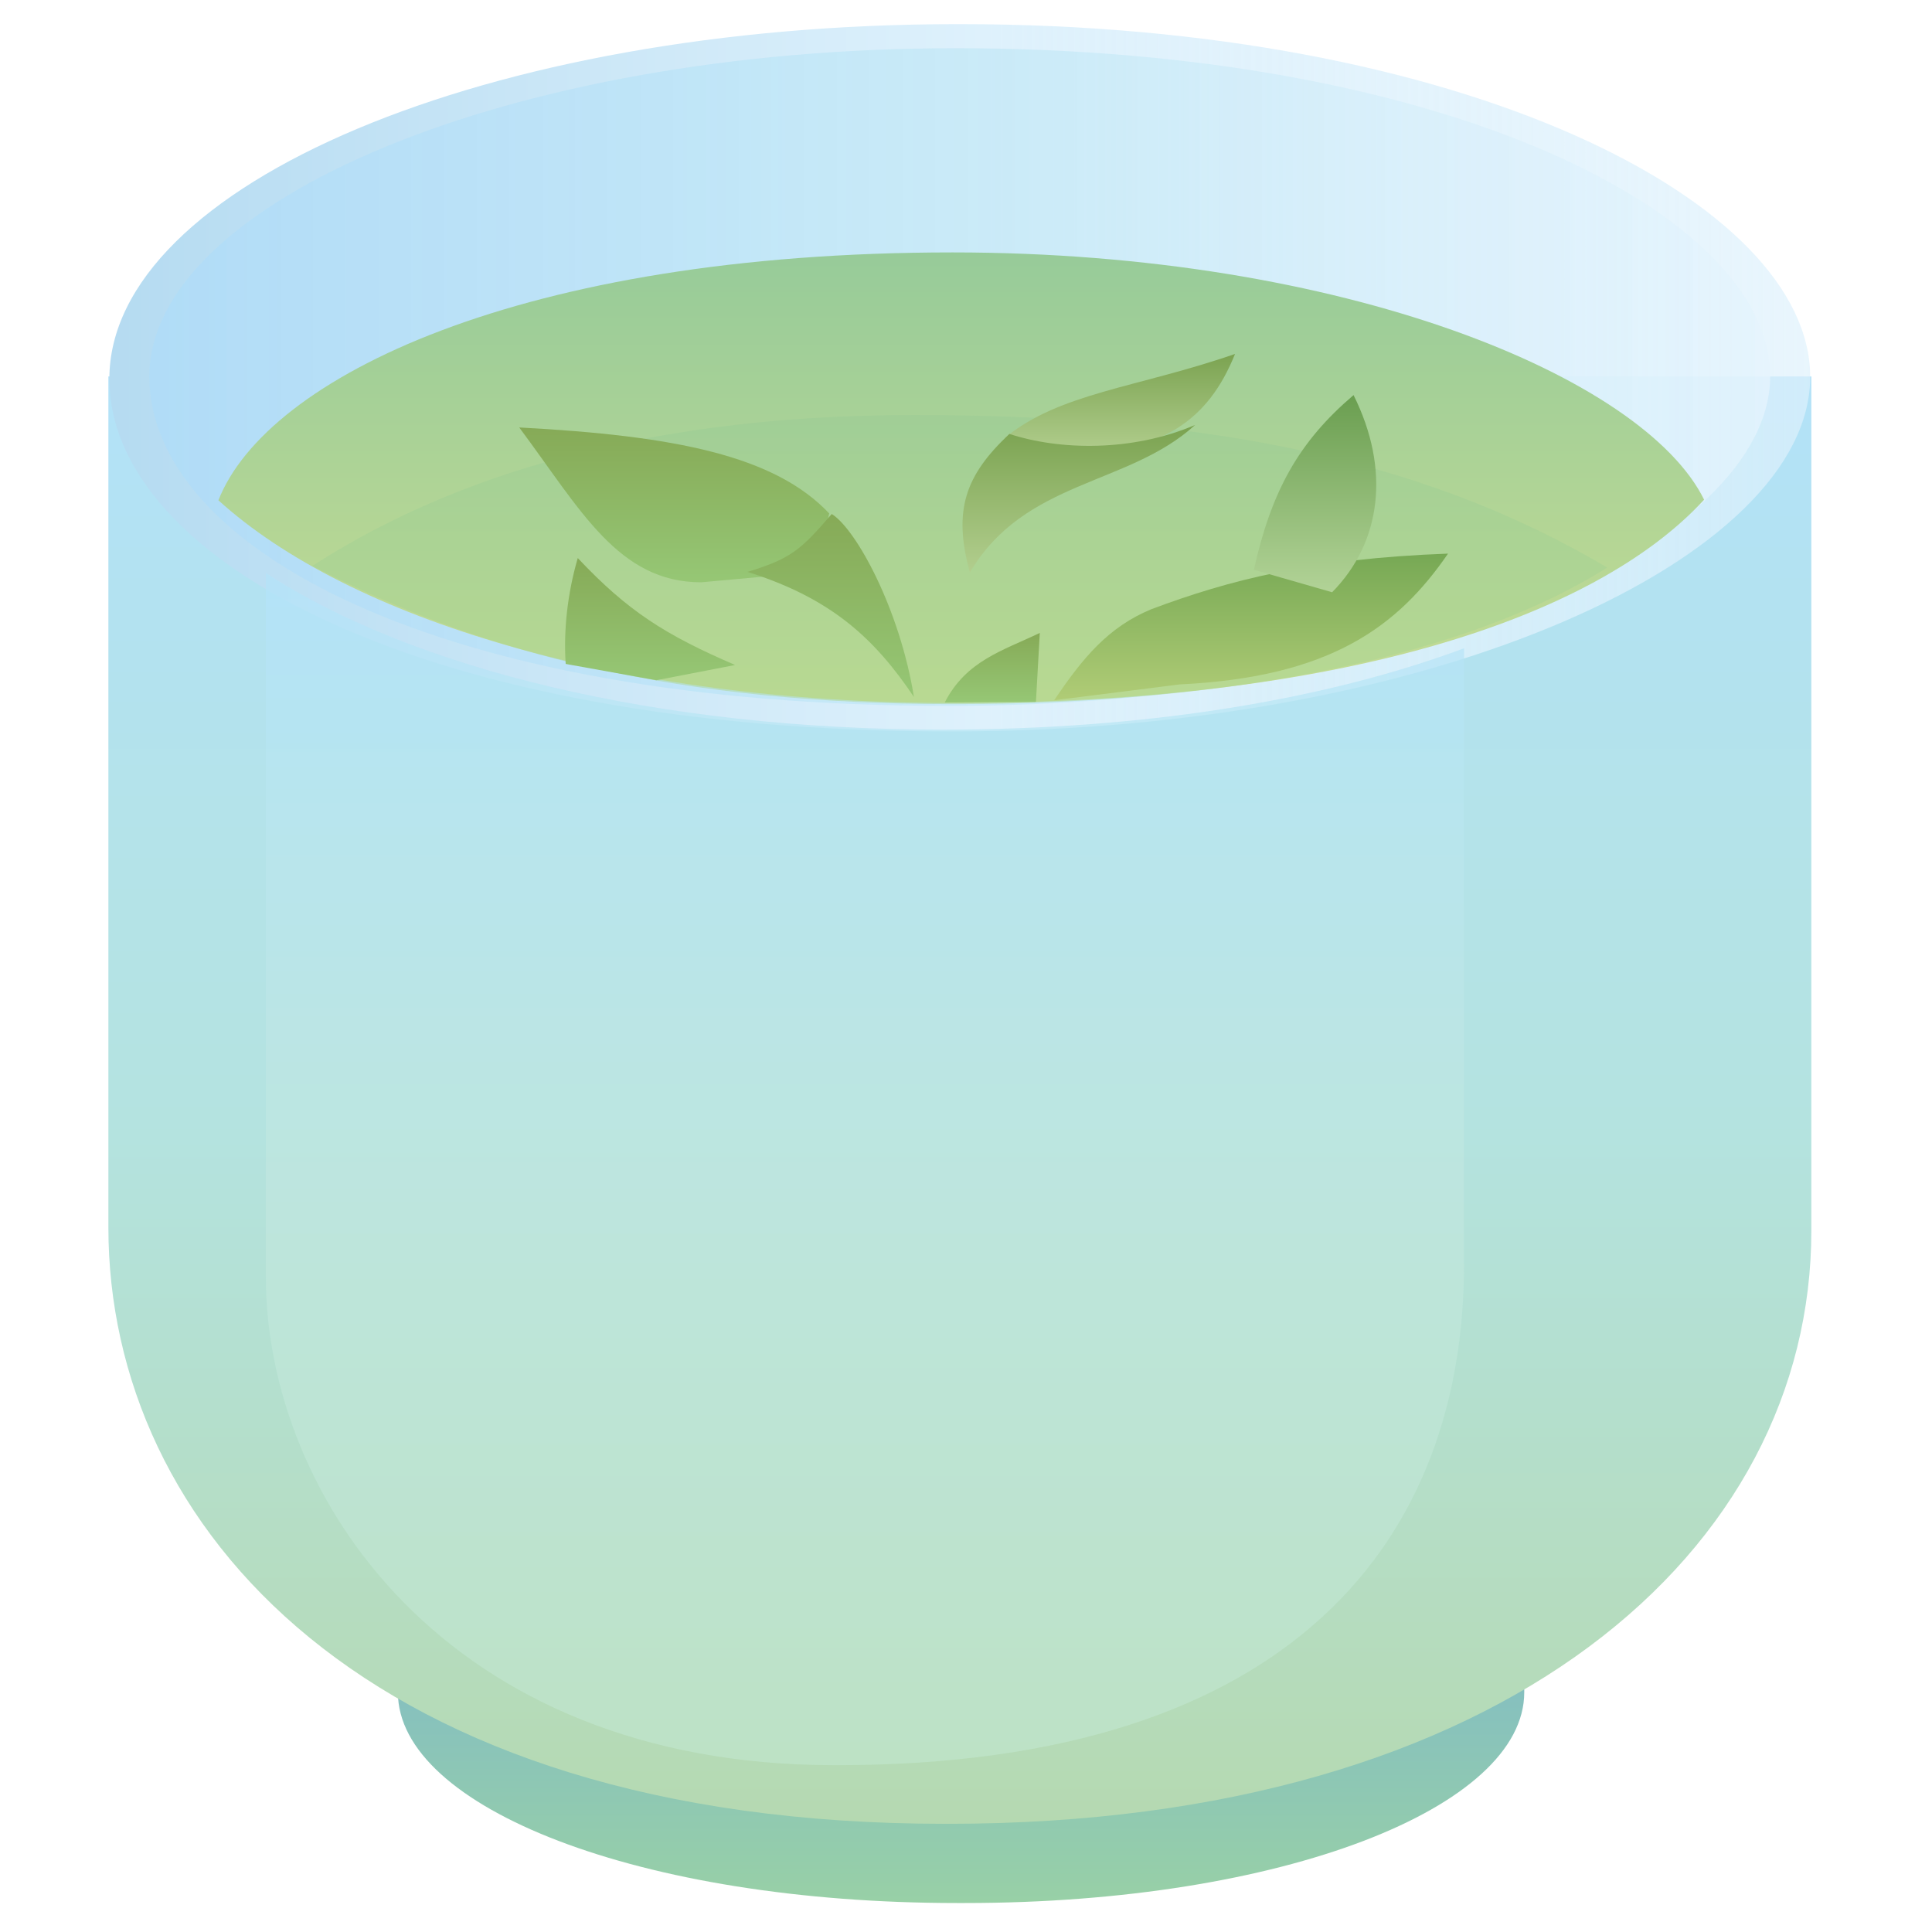
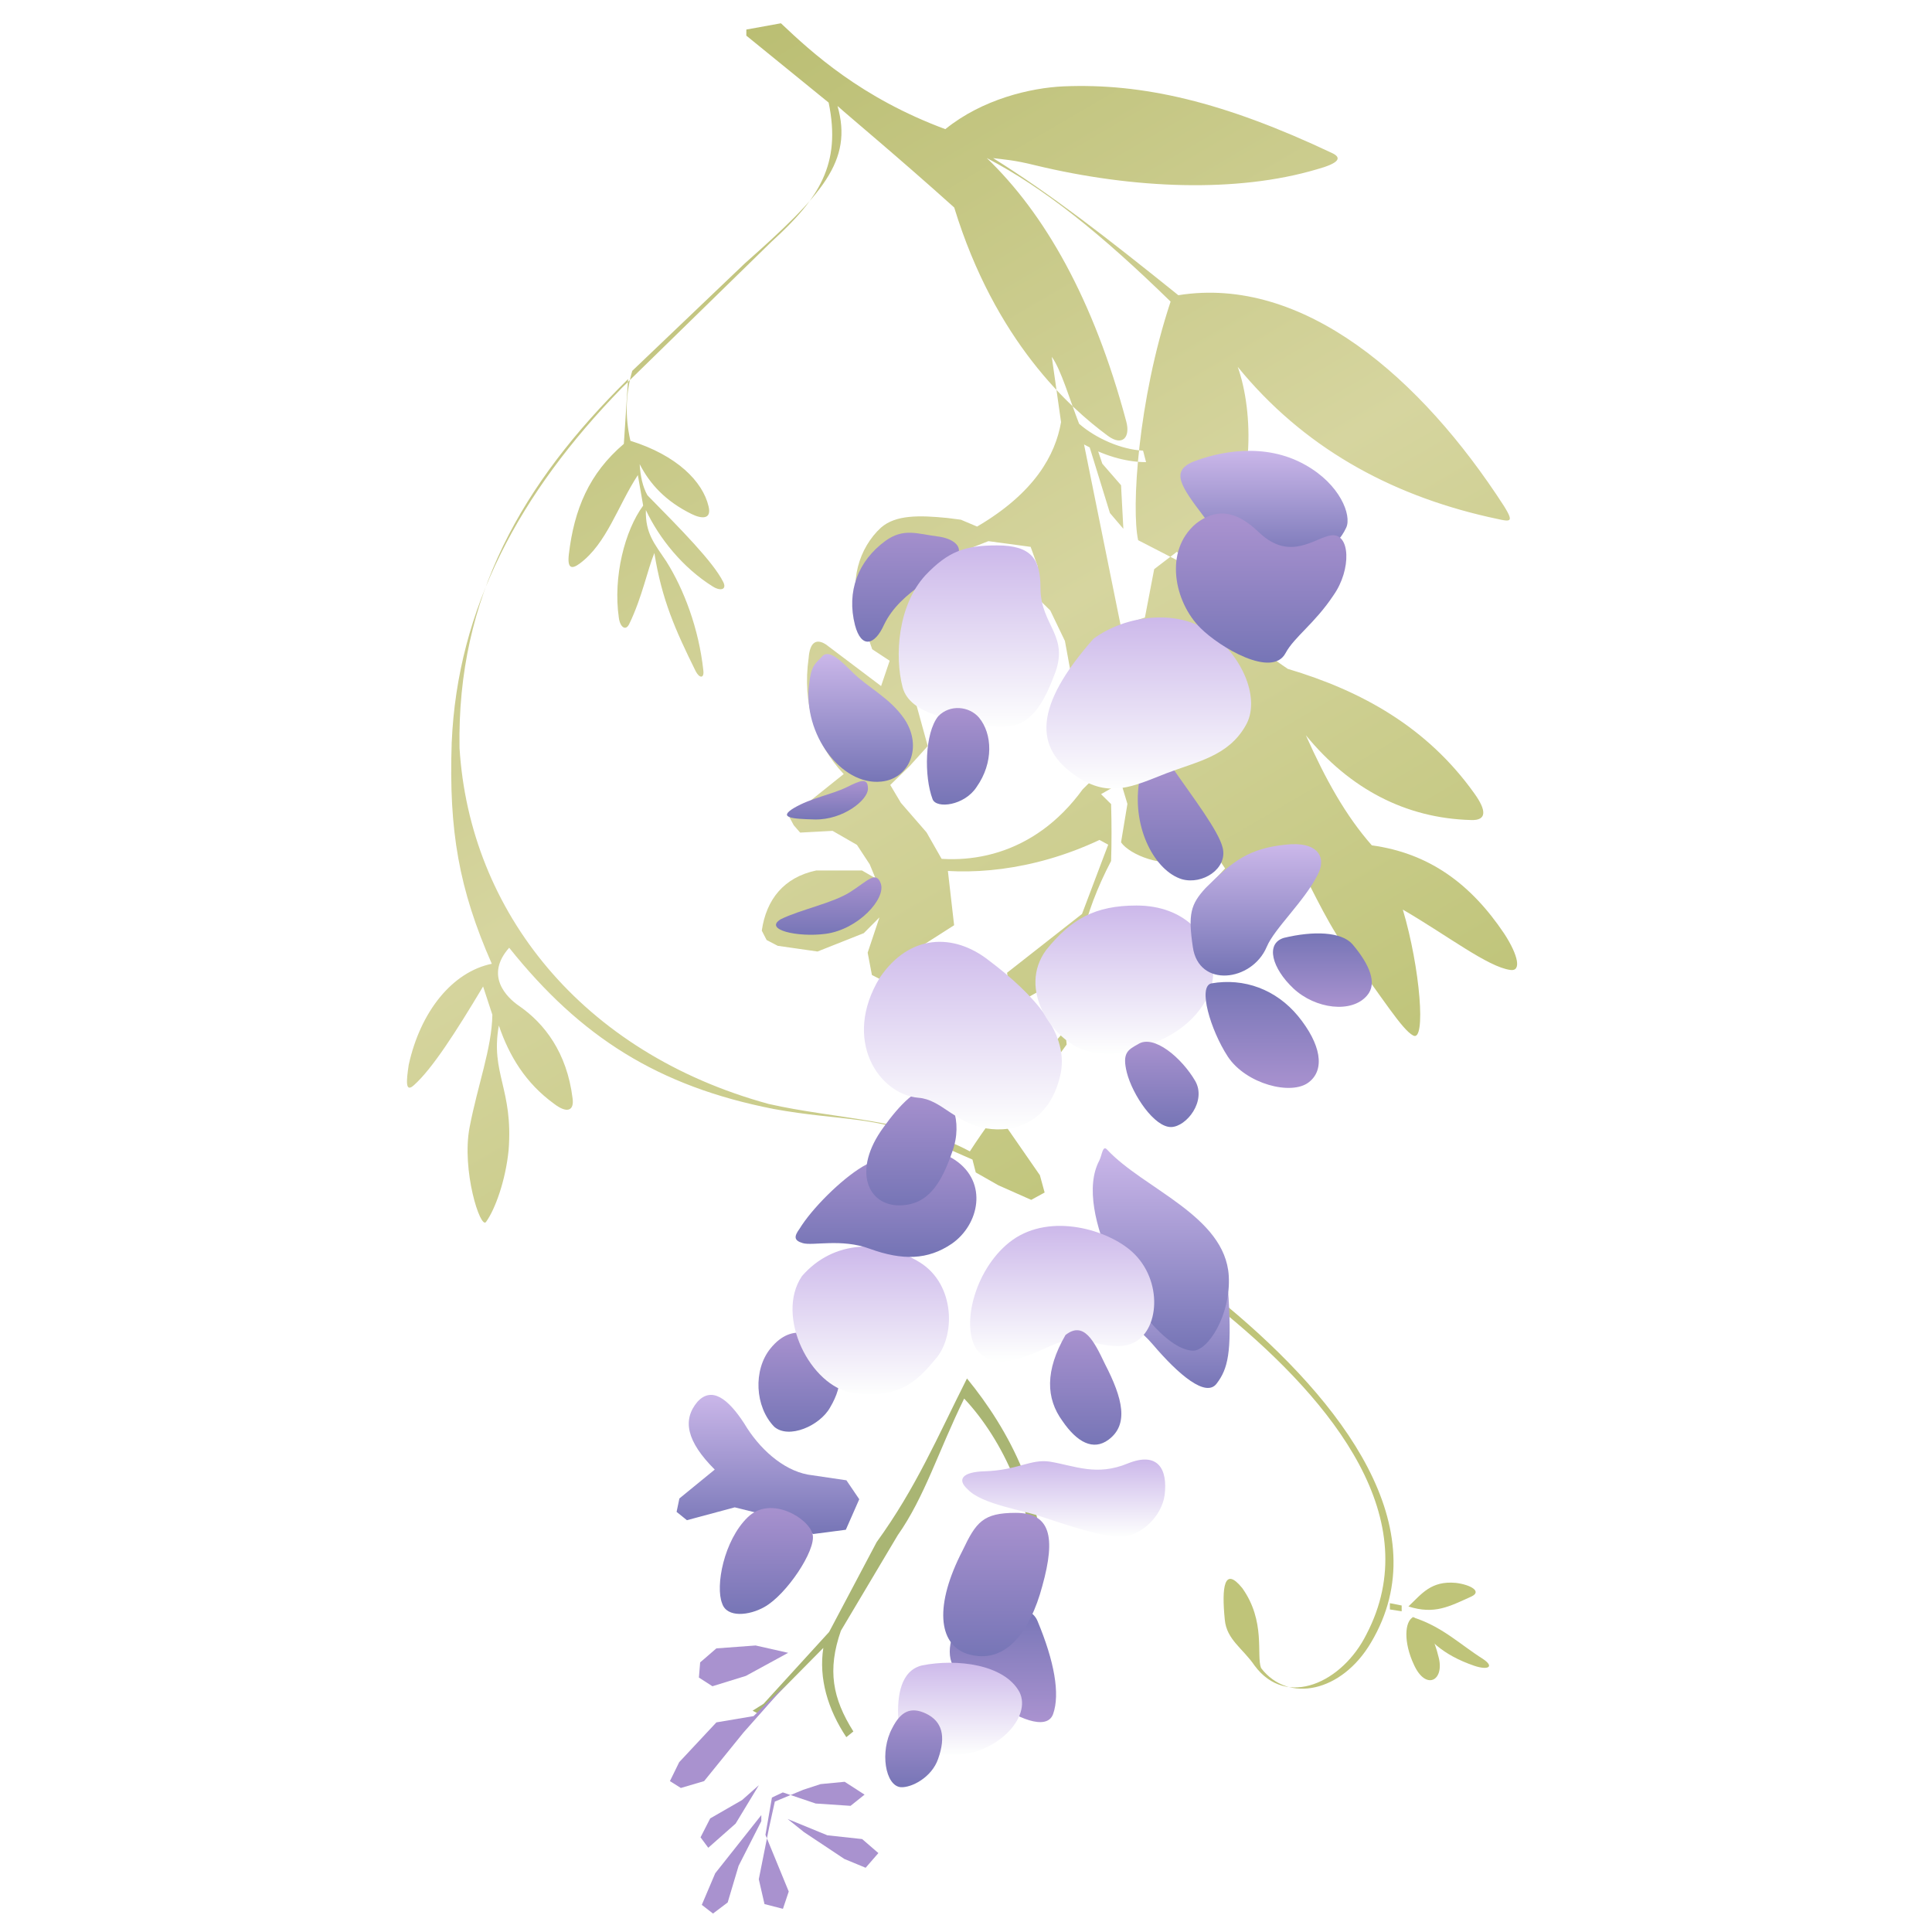
<svg xmlns="http://www.w3.org/2000/svg" width="200" height="200" fill="none" viewBox="0 0 200 200">
-   <path d="m99.9 197c32.81 0 57.89-9.87 57.89-21.81v-2.44l-57.89-2.23-58.71 2.23v2.44c0 11.94 25.08 21.81 57.89 21.81h0.82z" fill="url(#paint0_linear_133_9925)" />
-   <path d="m11.22 38.97v88.09c0 30.99 26.73 61.74 86.58 61.74h0.35c57.77 0 89.36-28.41 89.36-61.41v-88.42h-176.3z" fill="url(#paint1_linear_133_9925)" />
-   <path d="m99.43 2.5h-0.44c-48.5 0-87.67 16.66-87.67 36.73 0 18.88 32.61 36.48 86.89 36.48h0.45c50.18 0 88.73-18.05 88.73-36.7 0-18.15-36-36.51-87.96-36.51z" fill="url(#paint2_linear_133_9925)" />
-   <path d="m98.93 4.99c-46.2 0-83.47 15.93-83.47 33.98 0 17.72 29.78 34.1 82.52 34.1h0.39c48.64 0 84.88-16.98 84.88-34.16 0-16.66-33.52-33.92-84.32-33.92z" fill="url(#paint3_linear_133_9925)" />
-   <path d="m22.61 51.79c4.97-12.67 31.26-25.66 75.99-25.66 40.57 0 71.58 12.94 77.81 25.6-11.35 12.32-37.69 21.05-77.75 21.05-34.79 0-62.68-8.84-76.05-20.99z" fill="url(#paint4_linear_133_9925)" />
-   <path d="m32.33 58.58c12.3-7.92 31.6-15.62 62.33-15.62 32.16 0 53.83 5.22 71.72 15.79-14.17 8.96-38.21 14.14-67.67 14.14-28.05 0-48.6-5.07-66.38-14.31z" fill="url(#paint5_linear_133_9925)" opacity=".5" />
-   <path d="m27.52 59.32v72.86c0 22.63 18.6 50.55 58.83 50.55h0.29c47.59 0 64.92-23.77 64.92-51.9v-63.72c-14.45 5.38-33.11 8.42-53.94 8.42-29.51 0-54.87-6.28-70.1-16.21z" fill="url(#paint6_linear_133_9925)" opacity=".7" />
-   <path d="m119.2 63.06c7.98-2.99 16.53-5.23 30.7-5.75-5.14 7.47-12.08 12.8-27.79 13.54l-12.98 1.64c2.95-4.39 5.62-7.6 10.07-9.43z" fill="url(#paint7_linear_133_9925)" />
-   <path d="m129.8 58.98c1.83-8.2 4.67-13.27 10.32-18.08 3.84 7.71 2.88 15.24-2.22 20.41l-8.1-2.33z" fill="url(#paint8_linear_133_9925)" />
-   <path d="m104 45.35c5.65-4.69 13.75-5.21 23.85-8.71-2.84 7.07-7.7 10-16.48 10.41l-7.37-1.7z" fill="url(#paint9_linear_133_9925)" />
-   <path d="m100.4 59.26c-1.77-6.45-0.47-10.06 4.09-14.34 5.21 1.7 12.69 1.87 19.23-0.93-6.94 6.33-17.63 5.64-23.32 15.27z" fill="url(#paint10_linear_133_9925)" />
-   <path d="m85.84 53.15c-5.65-5.98-15.92-8.04-32.09-8.9 6.34 8.5 10.24 16.03 18.84 16.03l11.85-1.08 1.4-6.05z" fill="url(#paint11_linear_133_9925)" />
-   <path d="m94.61 72.15c-1.45-9.03-5.96-17.36-8.51-18.94-3.19 3.7-4.21 4.62-8.72 5.99 8.72 2.75 13.17 6.92 17.23 12.95z" fill="url(#paint12_linear_133_9925)" />
-   <path d="m59.81 57.77c-1.08 3.71-1.48 7.52-1.25 10.96l9.38 1.69 8.16-1.58c-7.26-3.12-11.15-5.61-16.29-11.07z" fill="url(#paint13_linear_133_9925)" />
-   <path d="m97.8 72.72c2.22-4.33 6-5.36 9.84-7.2l-0.4 7.14-9.44 0.06z" fill="url(#paint14_linear_133_9925)" />
+   <path d="m77.26 3.06 3.58-0.65c3.23 3.05 8.3 7.72 17.02 10.96 3.85-3.12 8.86-4.28 12.23-4.43 8.16-0.34 16.52 1.56 27.86 6.93 1 0.49 0.62 1.04-1.64 1.66-8.23 2.44-18.93 2.04-29.1-0.41-2.27-0.57-3.33-0.61-4.4-0.75 5.98 3.74 11.6 8.1 19.17 14.19 12.93-2.07 25.15 8.56 33.72 21.84 1.22 1.97 0.52 1.56-1.61 1.12-10.37-2.36-19.25-7.31-25.96-15.54 1.64 4.59 1.85 13.11-2.05 18.06l-4.01 2.07-4.25-2.19c-0.71-3.21-0.04-14.45 3.36-24.7-7.2-7.02-13.02-11.71-19.03-14.86 5.94 5.7 11.04 14.53 14.44 27.27 0.44 1.62-0.38 2.61-1.9 1.49-3.97-2.93-11.67-9.8-15.91-23.64-5.9-5.3-10.76-9.32-12.08-10.51 1.62 5.7-1.58 9.19-9.6 16.3l-11.65 11.12c-0.66 2.27-0.78 4.67-0.19 7.24 4.83 1.51 7.49 4.22 8.09 6.79 0.34 1.39-0.74 1.29-1.74 0.8-2.69-1.32-4.33-3.1-5.39-5.17 0.07 1.24 0.31 2.34 0.8 3.22 3.5 3.56 6.8 6.89 7.84 8.96 0.41 0.8-0.25 0.99-1.05 0.5-3.13-1.95-5.57-5-6.95-7.93-0.06 2.44 0.89 3.47 2.12 5.32 1.81 2.87 3.36 6.94 3.83 11.29 0.1 0.86-0.42 0.81-0.8 0.06-2.11-4.28-3.49-7.36-4.27-12.22-0.7 1.68-1.26 4.56-2.59 7.32-0.38 0.82-0.97 0.33-1.09-0.63-0.61-4.22 0.62-9.03 2.52-11.6l-0.55-3.16c-2.07 3.16-3.22 7.09-6.02 9.16-0.84 0.62-1.3 0.51-1.12-0.98 0.55-4.64 2.09-8.35 5.69-11.41l0.44-6.71c-10.94 10.78-17.73 22.54-17.45 38.19 1.04 16.88 12.62 31.55 32 36.85 6.96 1.58 14.66 1.58 20.83 4.91 3.07-4.75 6.71-8.96 10.24-12.94 0.49-6.54 1.45-11.54 4.38-17.12 0.06-1.91 0.06-3.87 0-5.89l-1.04-1.03 2.07-1.18 0.66 2.19-0.66 3.98c0.9 1.29 4.36 2.69 6.94 1.82 0.73-0.27 1.61-0.81 2.37-1.31l1.46 2.19-2.71 2.93c0.31 2.07 0.9 4.2 2.71 5.99l2.13-0.59 1.32-1.08 0.82-1.39 1.32-5.92 1.56-1.39c2.28 4.49 3.74 7.66 5.87 10.47 3.23 4.3 5.3 7.69 6.46 8.28 1.33 0.71 0.73-6.95-1.08-13.04 4.67 2.72 8.79 5.93 11.13 6.25 1.16 0.17 0.84-1.5-0.64-3.77-3.47-5.17-7.79-8.32-13.7-9.13-2.69-3.06-4.76-6.76-6.83-11.4 4.54 5.55 10.33 8.6 17.11 8.78 1.62 0.06 1.62-0.97 0.33-2.76-4.89-6.86-11.68-10.62-19.31-12.89-3.17-2.13-7.02-5.18-9.15-10.78l-2.34-1.33-2.34 1.79-0.96 5.01-2.51 0.81-3.79-18.73c1.94 1.08 4.21 1.83 6.42 1.83l-0.31-1.19c-2.27-0.11-4.92-1.29-6.62-2.78-0.96-2.44-1.86-5.6-2.83-6.93l0.96 6.76c-0.59 3.39-2.72 7.31-8.69 10.81l-1.68-0.71-1.4-0.18c-2.93-0.29-5.34-0.33-6.86 0.99-2.27 2.07-3.43 5.71-2.1 9.21l1.18 3.39 1.81 1.19-0.89 2.62-5.7-4.3c-1.1-0.71-1.69-0.11-1.8 1.4-0.66 4.69 0.63 8.8 3.63 12.01l-5.61 4.49 0.44 0.81 0.66 0.76 3.36-0.18 2.52 1.45 1.32 2.01 0.6 1.45-1.4-0.81h-4.73c-3.37 0.71-5.18 3.02-5.64 6.23l0.5 0.97 1.15 0.6 4.12 0.59 4.79-1.9 1.62-1.63-1.22 3.65 0.44 2.31 0.96 0.49 2.34-2.31 5.21-3.33-0.66-5.76-2.2-3.86-2.65-3.05-1.1-1.85 2.01-1.96 1.87-2.07-1.68-6.09-0.73-3.05 1.46-5.87 5.42-5.49 1.81-0.71 4.37 0.59 0.73 2.01-0.31 3 1.61 1.57 1.52 3.16 0.66 3.6 0.25 4.06 2.13 2.23 0.66 2.99-0.89 1.52-0.97 0.96c-5.07 6.98-12.21 8.1-17.69 6.71l0.73 1.39c4.95 0.9 11.74 0.41 18.7-2.86l0.9 0.49-2.71 7.17-7.76 6.09 0.24 1.45 1.62 1.27 2.27-1.27 2.76-3.45-1.03 6.21 0.31 3.22-6.24 8.52 3.47 5.01 0.49 1.79-1.39 0.76-3.4-1.51-2.34-1.33-0.34-1.33-2.34-1.03-1.32-0.71c-5.98-2.87-9.95-2.22-16.92-3.5-11.96-2.34-20-7.45-27.38-16.69-2.55 2.87-0.28 5.14 1.05 6.04 2.58 1.79 4.92 4.78 5.51 9.53 0.19 1.27-0.53 1.65-1.93 0.57-2.93-2.13-4.63-4.94-5.7-8.09-0.89 4.95 1.51 6.58 1.01 12.91-0.31 3.11-1.38 6.1-2.34 7.43-0.59 0.77-2.54-5.38-1.7-9.79 0.84-4.4 2.3-8.17 2.36-11.66l-0.96-2.93c-2.87 4.8-5.27 8.51-7.12 10.18-0.96 0.9-0.83-0.38-0.58-2.07 1.22-5.54 4.52-9.62 8.6-10.46-3.4-7.73-4.46-13.76-4.15-22.88 0.59-13.96 7.01-25.84 17.62-36.74l15.5-15.14c4.89-4.45 7.23-8 5.9-14.39l-8.52-6.93v-0.63zm36.85 44.94-0.66-1.96-1.14-1.33 2.59 8.4 1.39 1.63-0.24-4.51-1.94-2.23zm-5.05 1.08-5.6 5.54 3.6 0.24 2-5.78z" fill="url(#paint0_linear_278_1424)" />
+   <path d="m128.6 164.4c-1.87-2.31-2.15-0.12-1.81 3.27 0.19 2.07 1.87 2.97 3.09 4.76 3.3 4.45 9.1 1.74 11.58-3.26 6.17-11.82-3.27-23.88-14.67-33.24l0.25-0.71c11.88 9.89 21.92 22.99 14.89 34.81-3.01 5.12-8.56 6.34-11.39 2.64-0.5-1.33 0.51-4.83-1.94-8.27z" fill="#BFC479" />
+   <path d="m145.8 166.3c2.71 0.86 4.23 0 6.5-1.02 1.16-0.53-0.06-1.23-1.58-1.42-2.58-0.24-3.54 1.13-4.92 2.44z" fill="#BFC479" />
+   <path d="m146.2 167.4c3.09 0.96 4.9 2.81 7.31 4.33 1.22 0.81 0.56 1.2-0.9 0.71-3.3-1.14-4.88-2.72-6.41-5.04z" fill="#BFC479" />
+   <path d="m146.3 167.4c-0.9 0.43-1.02 2.6 0.06 4.91 1.22 2.72 3.17 1.7 2.58-0.7-0.5-2.07-1.17-3.4-2.64-4.21z" fill="#BFC479" />
+   <path d="m145.1 166.2-1.22-0.24v0.65l1.22 0.19v-0.6z" fill="#BFC479" />
+   <path d="m100.1 142.7c-3.1 6.15-5.29 11.34-9.35 16.94l-4.92 9.3-6.79 7.44-1.13 0.71 0.59 0.31 6.73-6.81c-0.49 3.16 0.47 6.37 2.38 9.24l0.73-0.59c-2.16-3.43-2.71-6.36-1.29-10.43l5.88-9.88c2.8-3.98 4.19-8.67 6.88-14.15 3.91 4.13 7.63 11.67 6.9 18.79l0.9-0.18c0.96-7.67-3.16-15.4-7.51-20.69z" fill="#A9B573" />
+   <path d="m80.21 186.5 2.93-1.22 1.81-0.59 2.49-0.24 2.06 1.33-1.45 1.16-3.61-0.24-3.4-1.15-1.13 0.53-0.67 3.86 2.41 5.87-0.6 1.79-1.91-0.49-0.59-2.57 1.07-5.37 0.59-2.67z" fill="#A992CF" />
+   <path d="m78.81 187.9-4.77 6.02-1.39 3.27 1.16 0.9 1.52-1.15 1.13-3.79 2.35-4.62v-0.63z" fill="#A992CF" />
+   <path d="m78.56 184.8-2.41 3.98-2.83 2.5-0.8-1.08 1-1.96 3.3-1.9 1.74-1.54z" fill="#A992CF" />
+   <path d="m81.53 174.2-3.52 3.45-3.85 0.65-3.85 4.12-0.96 1.96 1.13 0.71 2.41-0.71 4.06-5.01 4.58-5.17z" fill="#A992CF" />
+   <path d="m81.59 171.1-3.37-0.76-4.06 0.3-1.68 1.45-0.13 1.57 1.4 0.9 3.46-1.07 4.38-2.39z" fill="#A992CF" />
+   <path d="m81.53 188.3 4.12 1.69 3.6 0.39 1.68 1.45-1.32 1.52-2.2-0.91-4.18-2.78-1.7-1.36z" fill="#A992CF" />
+   <path d="m114 132.2c5.78-0.06 12.93-4.24 13.19 2.24 0.31 5.54-0.07 7.25-1.23 8.77-1.1 1.52-3.93-0.87-6.62-4.03-2.38-2.81-5.55-3.71-5.55-3.71l0.21-3.27z" fill="url(#paint1_linear_278_1424)" />
+   <path d="m114.6 119c3.79 4.08 12.21 6.85 12.6 13.06 0.24 4.08-2.2 7.89-3.78 7.76-2.69-0.18-6.29-4.87-8.35-9.11-1.65-3.64-2.72-7.88-1.26-10.59 0.28-0.59 0.34-1.61 0.79-1.12z" fill="url(#paint2_linear_278_1424)" />
+   <path d="m101.1 139.7c-1.71-2.61-0.06-8.64 3.73-11.35 4-2.82 9.88-1.03 12.37 1.24 3.23 2.93 2.85 8.3 0 9.48-2.49 1.02-5.1-1.18-8.2 0.15-2.51 1.08-5.94 2.98-7.9 0.48z" fill="url(#paint3_linear_278_1424)" />
+   <path d="m100.2 154.2c-1.22-1.08-0.5-1.83 1.7-1.89 3.47-0.11 4.79-1.3 6.79-1 2.62 0.44 4.82 1.52 8.05 0.19 3.13-1.27 4.16 0.58 3.82 3.29-0.32 2.21-2.45 4.22-4.46 4.28-2.13 0.06-6.02-1.33-8.22-2.04-1.94-0.7-6.22-1.29-7.68-2.83z" fill="url(#paint4_linear_278_1424)" />
+   <path d="m107.4 167.8c1.75 4.18 2.35 7.56 1.62 9.63-0.66 1.85-3.96 0.28-5.9-1.17-2.07-1.51-4.34-2.78-4.72-4.51-0.44-1.96 0.95-4.67 2.7-5.05 1.68-0.38 5.45-0.97 6.3 1.1z" fill="url(#paint5_linear_278_1424)" />
+   <path d="m100.1 171.2c-2.99-1.02-3.38-5.04-0.45-10.7 1.39-2.93 2.12-3.89 5.48-3.89 3.6 0 4.19 2.46 2.77 7.57-1.27 4.76-3.85 8.26-7.8 7.02z" fill="url(#paint6_linear_278_1424)" />
+   <path d="m95.46 172.4c3.6-0.71 8.49-0.12 10.07 2.75 1.33 2.63-2.39 6.55-7 6.55-4.35 0-5.48-1.46-5.54-3.77-0.13-2.39 0.25-5 2.47-5.53z" fill="url(#paint7_linear_278_1424)" />
+   <path d="m92.36 178.9c0.9-1.79 1.96-2.23 3.48-1.52 1.68 0.8 2.12 2.32 1.27 4.71-0.66 1.9-2.73 2.98-3.85 2.92-1.62-0.12-2.21-3.69-0.9-6.11z" fill="url(#paint8_linear_278_1424)" />
+   <path d="m110.3 138.2c-2.14 3.7-2.01 6.57-0.33 8.88 1.52 2.23 3.2 3.13 4.78 1.96 2.13-1.58 1.48-4.27-0.37-7.85-1.14-2.4-2.2-4.47-4.08-2.99z" fill="url(#paint9_linear_278_1424)" />
+   <path d="m72.21 145.1c1.46-1.58 3.14-0.35 4.84 2.27 1.52 2.56 3.96 4.79 6.58 5.28l3.99 0.59 1.33 1.96-1.39 3.16-3.37 0.44-3.56-1.63-4.57-1.13-4.95 1.33-1.07-0.86 0.29-1.39 3.66-2.99c-2.93-2.93-3.37-5.16-1.78-7.03z" fill="url(#paint10_linear_278_1424)" />
+   <path d="m74.76 166c-0.73-1.79 0.17-6.54 2.65-8.94 2.41-2.33 6.41 0.17 6.72 1.81 0.34 1.64-2.72 6.21-4.99 7.48-1.58 0.9-3.89 1.14-4.38-0.35z" fill="url(#paint11_linear_278_1424)" />
+   <path d="m80.15 147.7c-2.01-2.07-2.2-5.88-0.39-8.11 2.33-2.87 4.85-1.36 5.95 0 1.38 1.85 1.73 3.56 0.21 6.13-1.07 1.89-4.27 3.28-5.77 1.98z" fill="url(#paint12_linear_278_1424)" />
+   <path d="m83.02 132.1c3.3-3.8 8.38-3.8 12.23-1.4 3.66 2.31 3.66 7.65 1.59 9.99-1.91 2.31-3.85 4.21-8.58 3.5-4.35-0.65-8.05-7.94-5.24-12.09z" fill="url(#paint13_linear_278_1424)" />
+   <path d="m82.77 127.2c1.26-2.07 4.29-5.1 6.52-6.43 2.38-1.37 6.37-2.82 9.57-0.69 3.46 2.32 2.5 6.71-0.33 8.67-2.49 1.69-5.1 1.75-8.5 0.52-2.9-1.08-5.9-0.28-6.92-0.58-0.97-0.28-0.9-0.72-0.34-1.49z" fill="url(#paint14_linear_278_1424)" />
+   <path d="m91.46 116.7c1.62-2.27 3.62-4.4 5.21-4.07 1.75 0.38 3.07 3.43 1.91 6.59-1.13 3.27-2.48 5.5-5.41 5.56-3.36 0.06-4.98-3.63-1.71-8.08z" fill="url(#paint15_linear_278_1424)" />
+   <path d="m91.08 101.2c3.1-4.57 7.66-4.57 11.19-1.85 4.79 3.6 8.58 7.73 7.45 12.13-1.16 4.7-4.66 5.82-7.63 5.33-3.23-0.53-4.63-2.99-7.01-3.17-4.06-0.34-7.95-5.94-4-12.44z" fill="url(#paint16_linear_278_1424)" />
+   <path d="m108.3 98.34c2.58-3.21 5.07-4.6 9.35-4.6 5.11 0 7.6 3.35 7.91 6.16 0.38 3.44-2.24 6.26-5.17 7.65-2.69 1.23-5.18 2.08-8.11 1.17-3.3-1.07-6.99-6.28-3.98-10.38z" fill="url(#paint17_linear_278_1424)" />
+   <path d="m124.8 91.93c2.87-2.87 4.55-4.1 8.28-4.49 3.3-0.38 4.3 1.26 3.33 3.11-1.39 2.76-4.49 5.57-5.28 7.47-1.52 3.6-7.06 4.3-7.65 0-0.5-3.39-0.23-4.4 1.32-6.09z" fill="url(#paint18_linear_278_1424)" />
+   <path d="m125.4 101.8c3.4-0.59 6.7 0.63 8.98 3.39 2.34 2.87 2.84 5.52 1.1 6.85-1.81 1.4-6.5 0.17-8.37-2.65-1.81-2.77-3.13-7.28-1.71-7.59z" fill="url(#paint19_linear_278_1424)" />
+   <path d="m132.9 97.09c3.09-0.75 5.96-0.63 7.09 0.64 1.81 2.13 2.6 4.08 1.54 5.31-1.58 1.9-5.37 1.41-7.64-0.72-2.2-2.07-2.93-4.63-0.99-5.23z" fill="url(#paint20_linear_278_1424)" />
+   <path d="m117.8 108.1c1.62-1.08 4.55 1.42 5.94 3.82 1.16 2.07-0.9 4.69-2.48 4.75-1.75 0.06-4.02-3.33-4.61-5.64-0.5-2.01 0.08-2.34 1.15-2.93z" fill="url(#paint21_linear_278_1424)" />
+   <path d="m117.9 81.09c0.49-2.93 2.5-2.93 3.72-1.25 1.81 2.62 4.58 6.23 4.96 7.96 0.49 2.13-2.09 3.81-4.22 3.22-2.79-0.85-5.14-5.24-4.46-9.93z" fill="url(#paint22_linear_278_1424)" />
+   <path d="m113.2 66.12c3.4-2.5 8.64-2.99 11.74-0.86 3.85 2.62 5.57 7.26 3.99 9.88-1.81 3.16-5.01 3.69-8.21 4.92-3.4 1.33-5.88 2.61-9.28 0.3-4.41-2.93-4.41-7.25 1.76-14.24z" fill="url(#paint23_linear_278_1424)" />
+   <path d="m123.4 47.84c2.73-1.08 7.51-2.1 11.73 0.29 3.6 2.01 4.82 5.22 4.23 6.49-1.06 2.31-3.58 3.54-6.26 3.54-3.73 0-5.73-1.17-8.46-4.66-2.44-3.21-3.41-4.66-1.24-5.66z" fill="url(#paint24_linear_278_1424)" />
+   <path d="m123.8 54.21c2.82-2.21 5.1-0.46 6.56 0.93 3.2 3.02 5.75 0.52 7.43 0.28 2-0.28 2.13 3.53 0.26 6.19-1.94 2.93-4.07 4.32-4.97 6-1.39 2.62-6.8-0.59-8.81-2.6-2.69-2.66-3.82-7.96-0.47-10.8z" fill="url(#paint25_linear_278_1424)" />
+   <path d="m97.12 55.54c1.46 0.18 2.79 1.04 1.82 2.22-1.46 1.85-5.68 3.3-7.42 6.9-0.97 2.17-2.36 2.51-3.01 0.06-0.9-3.5 0.32-6.66 3.15-8.73 1.9-1.37 3.3-0.72 5.46-0.45z" fill="url(#paint26_linear_278_1424)" />
+   <path d="m95.79 59.56c2.38-2.51 4.13-3.1 7.43-3.1 3.59 0 4.49 1.46 4.49 4.39 0 3.98 3.13 4.94 1.38 9.16-1.87 4.95-3.77 5.7-7.47 5.05-2.9-0.54-7.39-1.03-8.18-3.9-0.84-3.22-0.52-8.46 2.35-11.6z" fill="url(#paint27_linear_278_1424)" />
+   <path d="m97.12 74.15c1.22-1.27 3.23-1.04 4.23 0.14 1.39 1.68 1.51 4.67-0.24 7.16-1.26 1.96-4.19 2.3-4.57 1.28-0.89-2.35-0.82-6.82 0.58-8.58z" fill="url(#paint28_linear_278_1424)" />
+   <path d="m85.01 68.06c0.73-1.02 2.05 0.37 3.21 1.5 1.62 1.63 3.89 2.65 5.41 4.88 1.91 2.87 0.52 6.19-2.41 6.47-4.16 0.43-8.11-4.96-7.46-10.07 0.19-1.79 0.5-2.03 1.25-2.78z" fill="url(#paint29_linear_278_1424)" />
+   <path d="m82.21 83.63c1.74-1.02 3.81-1.36 5.4-2.12 1.52-0.76 2.24-1.04 2.24 0.14 0 1.17-2.58 3.24-5.51 3.18-2.38-0.06-3.84-0.18-2.13-1.2z" fill="url(#paint30_linear_278_1424)" />
+   <path d="m80.82 95.16c2.07-1.02 5.43-1.67 7.24-2.85 1.75-1.12 2.61-2.2 3.11-0.87 0.59 1.58-2.34 4.79-5.71 5.23-2.87 0.38-6.45-0.42-4.64-1.51z" fill="url(#paint31_linear_278_1424)" />
  <defs>
-     <linearGradient id="paint0_linear_133_9925" x1="100.1" x2="100.1" y1="170.5" y2="197" gradientUnits="userSpaceOnUse">
-       <stop stop-color="#82BDC4" offset="0" />
-       <stop stop-color="#98D0A6" offset="1" />
+     <linearGradient id="paint0_linear_278_1424" x1="42.19" x2="156.6" y1="2.411" y2="198" gradientUnits="userSpaceOnUse">
+       <stop stop-color="#B3B867" offset="0" />
+       <stop stop-color="#D6D59F" offset=".38" />
+       <stop stop-color="#BFC479" offset=".641" />
+       <stop stop-color="#99A462" offset="1" />
    </linearGradient>
-     <linearGradient id="paint1_linear_133_9925" x1="99.37" x2="99.37" y1="38.97" y2="188.8" gradientUnits="userSpaceOnUse">
-       <stop stop-color="#B3E2F8" offset="0" />
-       <stop stop-color="#B4E3E0" offset=".515" />
-       <stop stop-color="#B5D9B1" offset="1" />
+     <linearGradient id="paint1_linear_278_1424" x1="120.6" x2="120.6" y1="128.9" y2="143.8" gradientUnits="userSpaceOnUse">
+       <stop stop-color="#CCB8EA" offset="0" />
+       <stop stop-color="#7675B6" offset="1" />
    </linearGradient>
-     <linearGradient id="paint2_linear_133_9925" x1="11.32" x2="187.4" y1="39.1" y2="39.1" gradientUnits="userSpaceOnUse">
-       <stop stop-color="#B5DBF1" offset="0" />
-       <stop stop-color="#DEF1FC" offset=".515" />
-       <stop stop-color="#DEF1FC" stop-opacity=".69" offset="1" />
+     <linearGradient id="paint2_linear_278_1424" x1="120" x2="120" y1="118.6" y2="139.8" gradientUnits="userSpaceOnUse">
+       <stop stop-color="#CCB8EA" offset="0" />
+       <stop stop-color="#7675B6" offset="1" />
    </linearGradient>
-     <linearGradient id="paint3_linear_133_9925" x1="15.46" x2="183.3" y1="39.03" y2="39.03" gradientUnits="userSpaceOnUse">
-       <stop stop-color="#B0DCF7" stop-opacity=".9" offset="0" />
-       <stop stop-color="#C5E9F7" stop-opacity=".8" offset=".515" />
-       <stop stop-color="#E5F4FD" stop-opacity=".75" offset="1" />
+     <linearGradient id="paint3_linear_278_1424" x1="108.7" x2="108.7" y1="126.9" y2="140.7" gradientUnits="userSpaceOnUse">
+       <stop stop-color="#CCB8EA" offset="0" />
+       <stop stop-color="#FEFFFE" offset="1" />
    </linearGradient>
-     <linearGradient id="paint4_linear_133_9925" x1="99.51" x2="99.51" y1="26.13" y2="72.78" gradientUnits="userSpaceOnUse">
-       <stop stop-color="#97CB99" offset="0" />
-       <stop stop-color="#C5DC93" offset="1" />
+     <linearGradient id="paint4_linear_278_1424" x1="109.9" x2="109.9" y1="151.1" y2="159.1" gradientUnits="userSpaceOnUse">
+       <stop stop-color="#CCB8EA" offset="0" />
+       <stop stop-color="#FEFFFE" offset="1" />
    </linearGradient>
-     <linearGradient id="paint5_linear_133_9925" x1="99.35" x2="99.35" y1="42.96" y2="72.89" gradientUnits="userSpaceOnUse">
-       <stop stop-color="#99CB95" offset="0" />
-       <stop stop-color="#ACD691" offset="1" />
+     <linearGradient id="paint5_linear_278_1424" x1="103.4" x2="103.4" y1="166.2" y2="178.1" gradientUnits="userSpaceOnUse">
+       <stop stop-color="#7675B6" offset="0" />
+       <stop stop-color="#A992CF" offset="1" />
    </linearGradient>
-     <linearGradient id="paint6_linear_133_9925" x1="89.54" x2="89.54" y1="59.32" y2="182.7" gradientUnits="userSpaceOnUse">
-       <stop stop-color="#B4E4FA" offset="0" />
-       <stop stop-color="#C0E7DF" offset=".515" />
-       <stop stop-color="#C0E6CC" offset="1" />
+     <linearGradient id="paint6_linear_278_1424" x1="103.4" x2="103.4" y1="156.6" y2="171.6" gradientUnits="userSpaceOnUse">
+       <stop stop-color="#A992CF" offset="0" />
+       <stop stop-color="#7675B6" offset="1" />
    </linearGradient>
-     <linearGradient id="paint7_linear_133_9925" x1="129.5" x2="129.5" y1="57.2" y2="72.49" gradientUnits="userSpaceOnUse">
-       <stop stop-color="#76A854" offset="0" />
-       <stop stop-color="#B0CC76" offset="1" />
+     <linearGradient id="paint7_linear_278_1424" x1="99.11" x2="99.11" y1="171.9" y2="181.7" gradientUnits="userSpaceOnUse">
+       <stop stop-color="#CCB8EA" offset="0" />
+       <stop stop-color="#FEFFFE" offset="1" />
    </linearGradient>
-     <linearGradient id="paint8_linear_133_9925" x1="135.8" x2="135.8" y1="40.9" y2="61.31" gradientUnits="userSpaceOnUse">
-       <stop stop-color="#6A9E50" offset="0" />
-       <stop stop-color="#B2D397" offset="1" />
+     <linearGradient id="paint8_linear_278_1424" x1="94.59" x2="94.59" y1="176.9" y2="185.1" gradientUnits="userSpaceOnUse">
+       <stop stop-color="#A992CF" offset="0" />
+       <stop stop-color="#7675B6" offset="1" />
    </linearGradient>
-     <linearGradient id="paint9_linear_133_9925" x1="115.9" x2="115.9" y1="36.64" y2="47.05" gradientUnits="userSpaceOnUse">
-       <stop stop-color="#7BA351" offset="0" />
-       <stop stop-color="#B2CE8E" offset="1" />
+     <linearGradient id="paint9_linear_278_1424" x1="112.9" x2="112.9" y1="137.6" y2="149.7" gradientUnits="userSpaceOnUse">
+       <stop stop-color="#A992CF" offset="0" />
+       <stop stop-color="#7675B6" offset="1" />
    </linearGradient>
-     <linearGradient id="paint10_linear_133_9925" x1="112.7" x2="112.7" y1="44.23" y2="59.26" gradientUnits="userSpaceOnUse">
-       <stop stop-color="#7BA351" offset="0" />
-       <stop stop-color="#B2CE8E" offset="1" />
+     <linearGradient id="paint10_linear_278_1424" x1="79.5" x2="79.5" y1="144.1" y2="158.8" gradientUnits="userSpaceOnUse">
+       <stop stop-color="#CCB8EA" offset="0" />
+       <stop stop-color="#7675B6" offset="1" />
    </linearGradient>
-     <linearGradient id="paint11_linear_133_9925" x1="69.8" x2="69.8" y1="44.25" y2="60.28" gradientUnits="userSpaceOnUse">
-       <stop stop-color="#86AA57" offset="0" />
-       <stop stop-color="#96C775" offset="1" />
+     <linearGradient id="paint11_linear_278_1424" x1="79.34" x2="79.34" y1="155.8" y2="167.2" gradientUnits="userSpaceOnUse">
+       <stop stop-color="#A992CF" offset="0" />
+       <stop stop-color="#7675B6" offset="1" />
    </linearGradient>
-     <linearGradient id="paint12_linear_133_9925" x1="86" x2="86" y1="53.21" y2="72.15" gradientUnits="userSpaceOnUse">
-       <stop stop-color="#86AA57" offset="0" />
-       <stop stop-color="#96C775" offset="1" />
+     <linearGradient id="paint12_linear_278_1424" x1="82.65" x2="82.65" y1="137.7" y2="148.3" gradientUnits="userSpaceOnUse">
+       <stop stop-color="#A992CF" offset="0" />
+       <stop stop-color="#7675B6" offset="1" />
    </linearGradient>
-     <linearGradient id="paint13_linear_133_9925" x1="67.35" x2="67.35" y1="57.77" y2="70.42" gradientUnits="userSpaceOnUse">
-       <stop stop-color="#86AA57" offset="0" />
-       <stop stop-color="#96C775" offset="1" />
+     <linearGradient id="paint13_linear_278_1424" x1="89.51" x2="89.51" y1="128.9" y2="144.5" gradientUnits="userSpaceOnUse">
+       <stop stop-color="#CCB8EA" offset="0" />
+       <stop stop-color="#FEFFFE" offset="1" />
    </linearGradient>
-     <linearGradient id="paint14_linear_133_9925" x1="102.7" x2="102.7" y1="65.52" y2="72.72" gradientUnits="userSpaceOnUse">
-       <stop stop-color="#86AA57" offset="0" />
-       <stop stop-color="#96C775" offset="1" />
+     <linearGradient id="paint14_linear_278_1424" x1="91" x2="91" y1="118.5" y2="129.6" gradientUnits="userSpaceOnUse">
+       <stop stop-color="#A992CF" offset="0" />
+       <stop stop-color="#7675B6" offset="1" />
+     </linearGradient>
+     <linearGradient id="paint15_linear_278_1424" x1="94.3" x2="94.3" y1="112.6" y2="124.8" gradientUnits="userSpaceOnUse">
+       <stop stop-color="#A992CF" offset="0" />
+       <stop stop-color="#7675B6" offset="1" />
+     </linearGradient>
+     <linearGradient id="paint16_linear_278_1424" x1="100.6" x2="100.6" y1="96.4" y2="117" gradientUnits="userSpaceOnUse">
+       <stop stop-color="#CCB8EA" offset="0" />
+       <stop stop-color="#FEFFFE" offset="1" />
+     </linearGradient>
+     <linearGradient id="paint17_linear_278_1424" x1="116.4" x2="116.4" y1="93.74" y2="109.1" gradientUnits="userSpaceOnUse">
+       <stop stop-color="#CCB8EA" offset="0" />
+       <stop stop-color="#FEFFFE" offset="1" />
+     </linearGradient>
+     <linearGradient id="paint18_linear_278_1424" x1="130" x2="130" y1="87.34" y2="100.7" gradientUnits="userSpaceOnUse">
+       <stop stop-color="#CCB8EA" offset="0" />
+       <stop stop-color="#7675B6" offset="1" />
+     </linearGradient>
+     <linearGradient id="paint19_linear_278_1424" x1="129.8" x2="129.8" y1="101.6" y2="112.7" gradientUnits="userSpaceOnUse">
+       <stop stop-color="#7675B6" offset="0" />
+       <stop stop-color="#A992CF" offset="1" />
+     </linearGradient>
+     <linearGradient id="paint20_linear_278_1424" x1="136.7" x2="136.7" y1="96.65" y2="104.3" gradientUnits="userSpaceOnUse">
+       <stop stop-color="#7675B6" offset="0" />
+       <stop stop-color="#A992CF" offset="1" />
+     </linearGradient>
+     <linearGradient id="paint21_linear_278_1424" x1="120.1" x2="120.1" y1="107.7" y2="116.7" gradientUnits="userSpaceOnUse">
+       <stop stop-color="#A992CF" offset="0" />
+       <stop stop-color="#7675B6" offset="1" />
+     </linearGradient>
+     <linearGradient id="paint22_linear_278_1424" x1="122.1" x2="122.1" y1="78.51" y2="91.21" gradientUnits="userSpaceOnUse">
+       <stop stop-color="#A992CF" offset="0" />
+       <stop stop-color="#7675B6" offset="1" />
+     </linearGradient>
+     <linearGradient id="paint23_linear_278_1424" x1="117.9" x2="117.9" y1="63.74" y2="81.77" gradientUnits="userSpaceOnUse">
+       <stop stop-color="#CCB8EA" offset="0" />
+       <stop stop-color="#FEFFFE" offset="1" />
+     </linearGradient>
+     <linearGradient id="paint24_linear_278_1424" x1="130.4" x2="130.4" y1="46.46" y2="58.16" gradientUnits="userSpaceOnUse">
+       <stop stop-color="#CCB8EA" offset="0" />
+       <stop stop-color="#7675B6" offset="1" />
+     </linearGradient>
+     <linearGradient id="paint25_linear_278_1424" x1="130.8" x2="130.8" y1="53.72" y2="68.62" gradientUnits="userSpaceOnUse">
+       <stop stop-color="#A992CF" offset="0" />
+       <stop stop-color="#7675B6" offset="1" />
+     </linearGradient>
+     <linearGradient id="paint26_linear_278_1424" x1="93.96" x2="93.96" y1="53.79" y2="66.93" gradientUnits="userSpaceOnUse">
+       <stop stop-color="#A992CF" offset="0" />
+       <stop stop-color="#7675B6" offset="1" />
+     </linearGradient>
+     <linearGradient id="paint27_linear_278_1424" x1="100.7" x2="100.7" y1="56.46" y2="75.52" gradientUnits="userSpaceOnUse">
+       <stop stop-color="#CCB8EA" offset="0" />
+       <stop stop-color="#FEFFFE" offset="1" />
+     </linearGradient>
+     <linearGradient id="paint28_linear_278_1424" x1="99.32" x2="99.32" y1="73.35" y2="83.28" gradientUnits="userSpaceOnUse">
+       <stop stop-color="#A992CF" offset="0" />
+       <stop stop-color="#7675B6" offset="1" />
+     </linearGradient>
+     <linearGradient id="paint29_linear_278_1424" x1="89.07" x2="89.07" y1="67.52" y2="80.97" gradientUnits="userSpaceOnUse">
+       <stop stop-color="#CCB8EA" offset="0" />
+       <stop stop-color="#7675B6" offset="1" />
+     </linearGradient>
+     <linearGradient id="paint30_linear_278_1424" x1="86.09" x2="86.09" y1="81.01" y2="84.86" gradientUnits="userSpaceOnUse">
+       <stop stop-color="#A992CF" offset="0" />
+       <stop stop-color="#7675B6" offset="1" />
+     </linearGradient>
+     <linearGradient id="paint31_linear_278_1424" x1="85.78" x2="85.78" y1="90.7" y2="96.86" gradientUnits="userSpaceOnUse">
+       <stop stop-color="#A992CF" offset="0" />
+       <stop stop-color="#7675B6" offset="1" />
    </linearGradient>
  </defs>
</svg>
